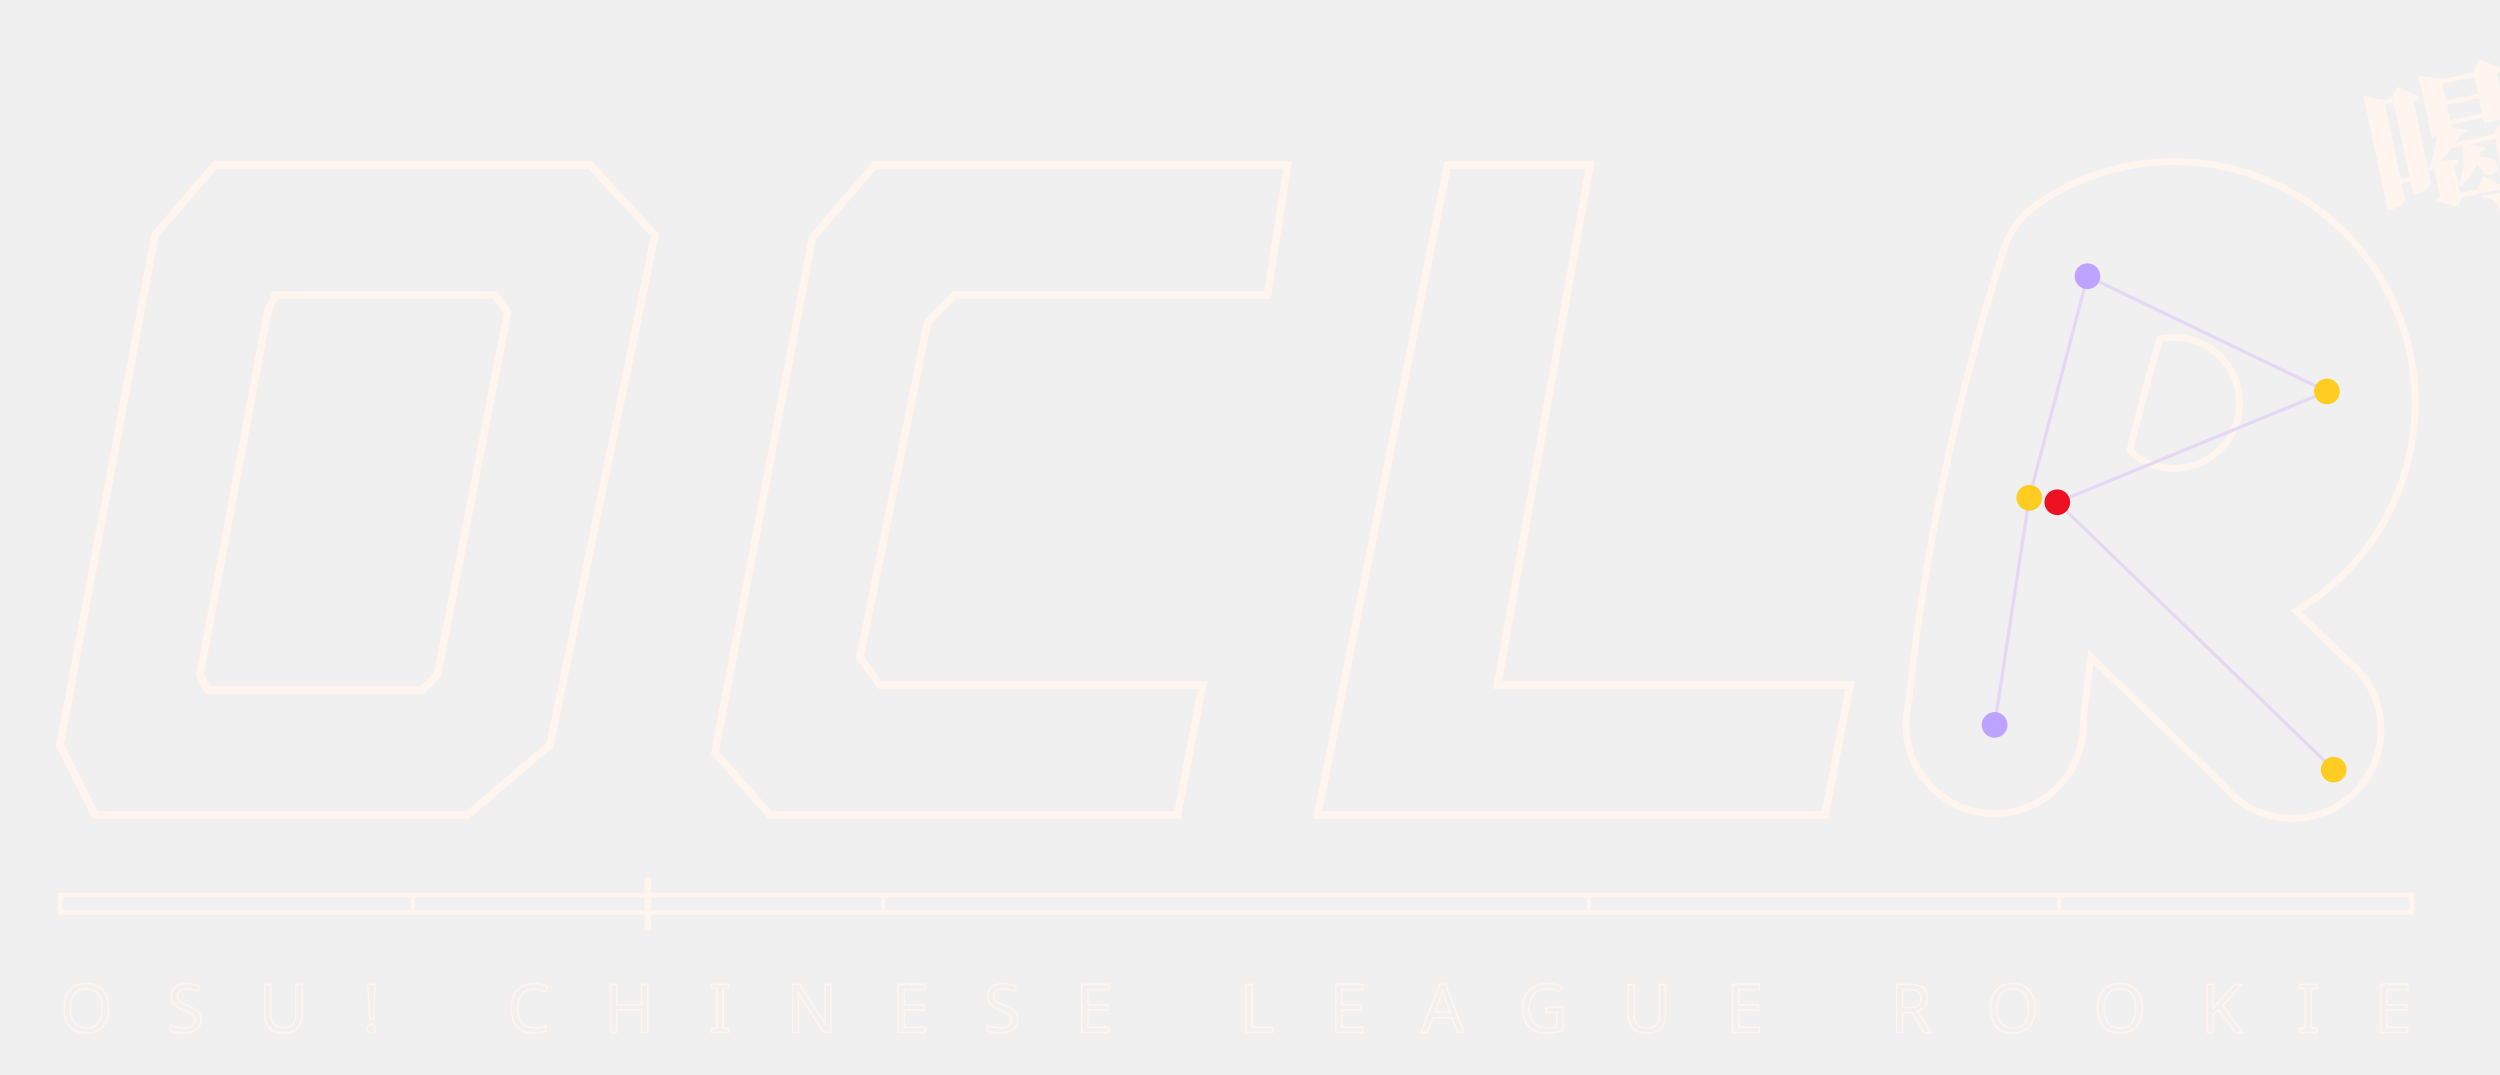
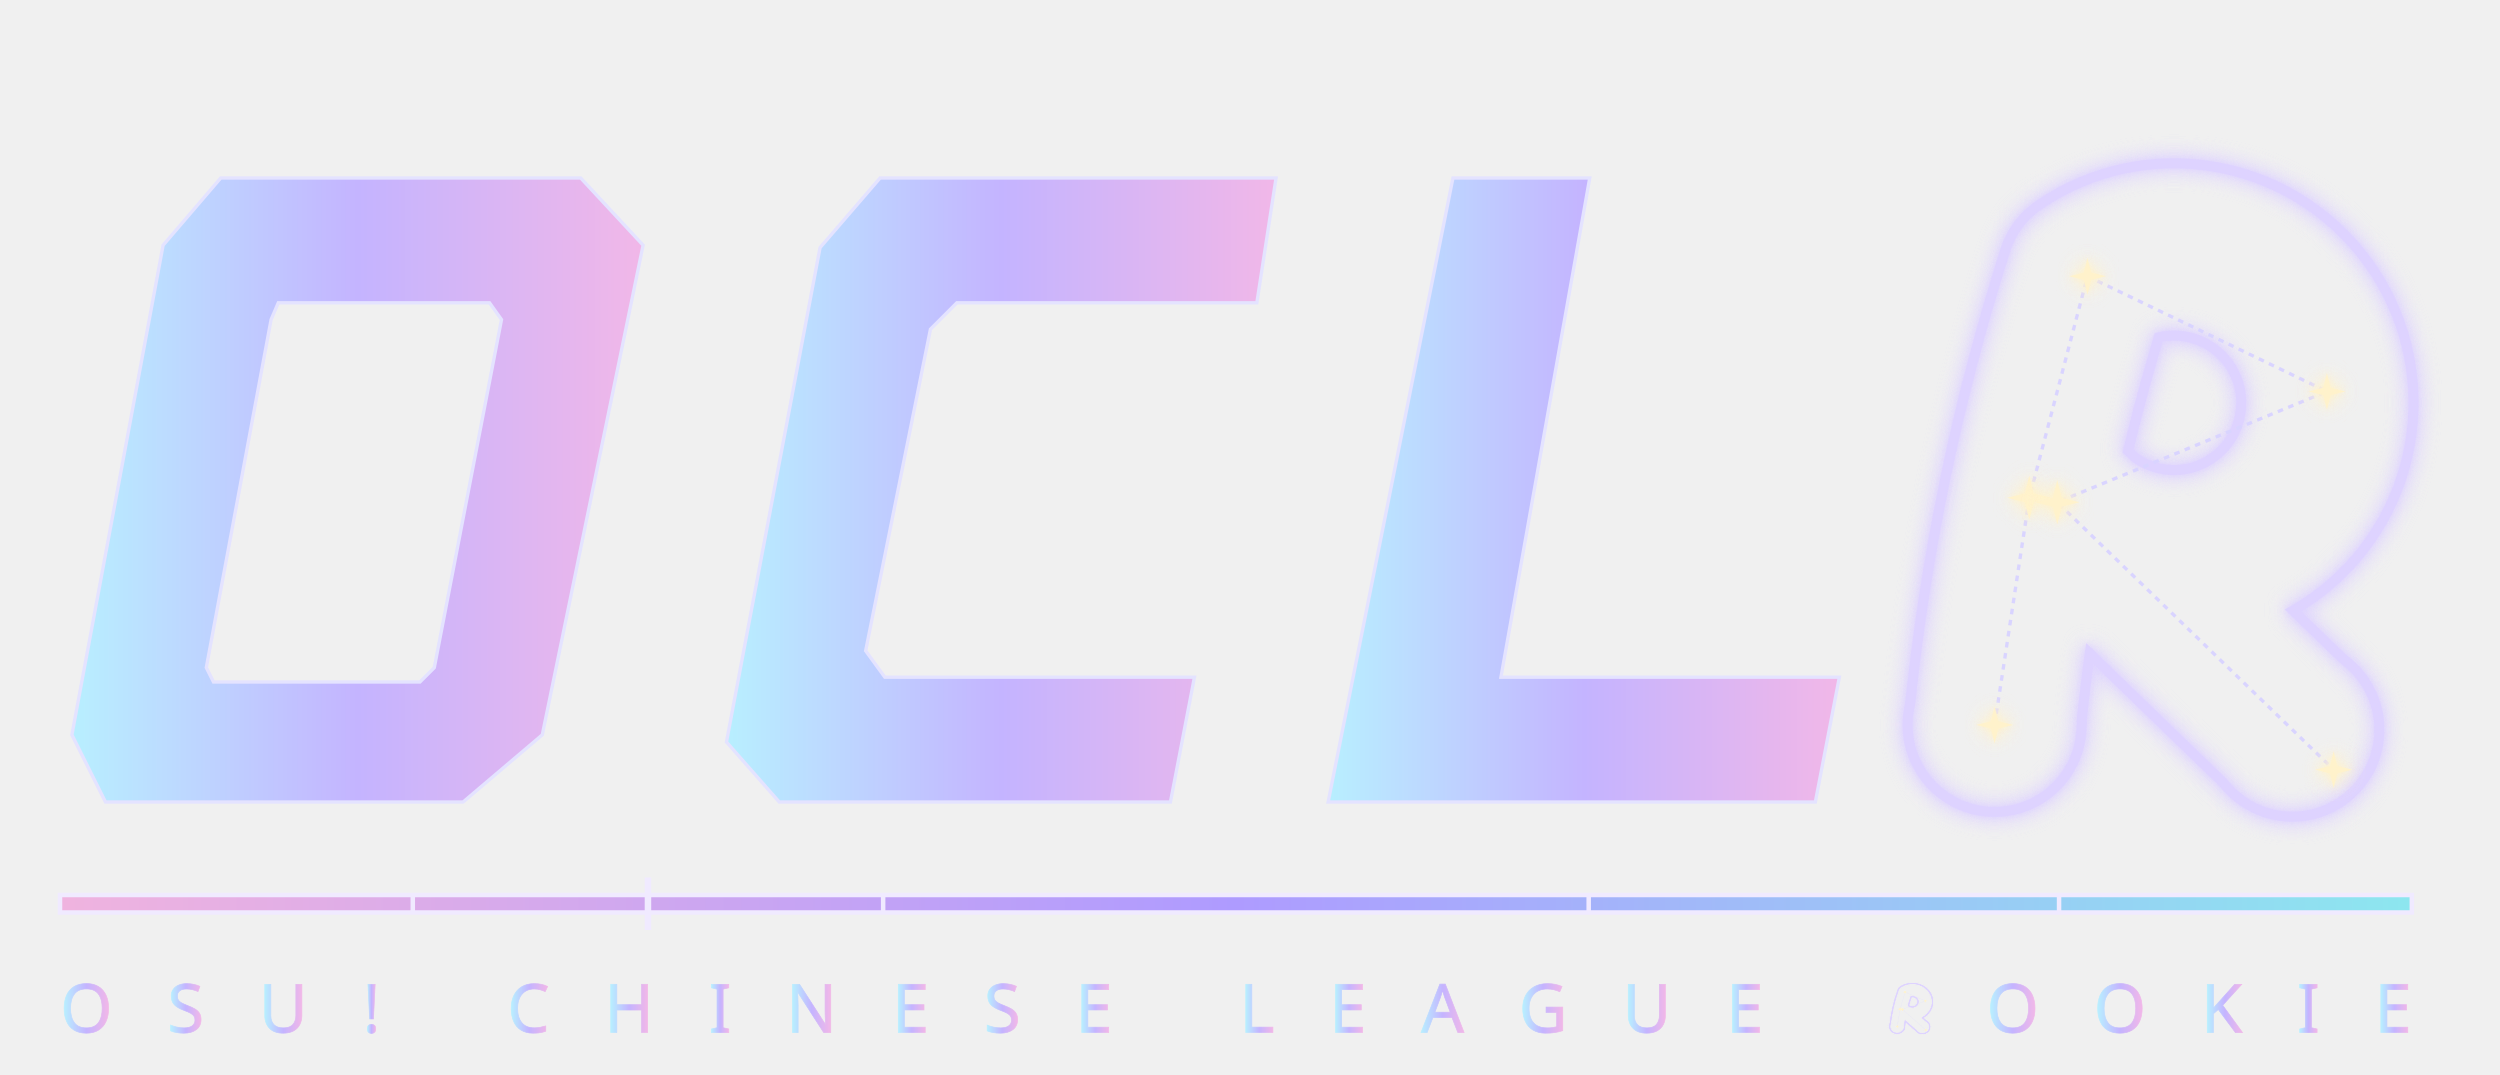
<svg xmlns="http://www.w3.org/2000/svg" viewBox="40 60 1000 430" width="1000" height="430" color="#fff5ee" role="img" aria-labelledby="title desc">
+   <defs>
+     <linearGradient id="ocl-fill" x1="0%" y1="0%" x2="100%" y2="0%">
+       <stop offset="0%" stop-color="#b8efff" />
+       <stop offset="50%" stop-color="#c4b4ff" />
+       <stop offset="100%" stop-color="#f1b7e8" />
+     </linearGradient>
+     <linearGradient id="acc-fill" x1="0%" y1="0%" x2="100%" y2="0%">
+       <stop offset="0%" stop-color="#efb3df" />
+       <stop offset="50%" stop-color="#ae9bff" />
+       <stop offset="100%" stop-color="#8de6ef" />
+     </linearGradient>
+     <filter id="star-glow" x="-35%" y="-35%" width="170%" height="170%" color-interpolation-filters="sRGB">
+       <feGaussianBlur in="SourceGraphic" stdDeviation="9" result="halo" />
+       <feGaussianBlur in="SourceGraphic" stdDeviation="3" result="near" />
+       <feMerge>
+         <feMergeNode in="halo" />
+         <feMergeNode in="halo" />
+         <feMergeNode in="near" />
+         <feMergeNode in="SourceGraphic" />
+       </feMerge>
+     </filter>
+   </defs>
  <g transform="translate(0 60)">
-     <path id="O-angular" d="M62 0H212L238 28L196 232L163 260H14L0 232L38 28Z M86 52H174L179 59L151 204L145 210H59L56 204L83 59Z" transform="translate(64 66)" fill="none" stroke="currentColor" stroke-width="3" stroke-linejoin="miter" stroke-miterlimit="4" />
-     <path id="C-angular" d="M64 0H229L221 52H96L85 63L58 197L66 208H195L185 260H22L0 235L39 29Z" transform="translate(326 66)" fill="none" stroke="currentColor" stroke-width="3" stroke-linejoin="miter" stroke-miterlimit="4" />
-     <path id="L-angular" d="M52 0H109L72 208H213L203 260H0Z" transform="translate(567 66)" fill="none" stroke="currentColor" stroke-width="3" stroke-linejoin="miter" stroke-miterlimit="4" />
-     <svg viewBox="46.25 -17.903 449.126 580.912" role="img" id="R-reference-slider" x="803.716" y="66" width="201.016" height="260" overflow="visible">
+     <path id="O-angular" d="M62 0H212L238 28L196 232L163 260H14L0 232L38 28Z M86 52H174L179 59L151 204L145 210H59L56 204L83 59Z" transform="translate(68.76 71.2) scale(.96)" fill="url(#ocl-fill)" stroke="#e4e3ff" stroke-width="1.4" stroke-linejoin="miter" stroke-miterlimit="4" fill-rule="evenodd" />
+     <path id="C-angular" d="M64 0H229L221 52H96L85 63L58 197L66 208H195L185 260H22L0 235L39 29Z" transform="translate(330.58 71.2) scale(.96)" fill="url(#ocl-fill)" stroke="#e4e3ff" stroke-width="1.4" stroke-linejoin="miter" stroke-miterlimit="4" fill-rule="evenodd" />
+     <path id="L-angular" d="M52 0H109L72 208H213L203 260H0Z" transform="translate(571.26 71.2) scale(.96)" fill="url(#ocl-fill)" stroke="#e4e3ff" stroke-width="1.4" stroke-linejoin="miter" stroke-miterlimit="4" fill-rule="evenodd" />
+     <svg viewBox="46.25 -17.903 449.126 580.912" role="img" id="R-reference-slider" x="803.716" y="66" width="201.016" height="260" overflow="visible" color="#ded3ff">
      <defs>
        <mask id="r-outline-mask" maskUnits="userSpaceOnUse" x="34.25" y="-29.903" width="473.126" height="604.912" style="mask-type:luminance">
          <g color="#fff" fill="#fff">
            <g id="r-outer-r-slider-shape">
              <path id="r-outer-r-track" d="M122.5 482.5 A1948.266 1948.266 0 0 1 205.5 81.5 A137.044 137.044 0 1 1 178.5 283.5 L388.562 486.759" fill="none" stroke="#fff" stroke-width="163" stroke-linecap="round" stroke-linejoin="round" />
              <circle id="r-outer-r-head-cap" cx="122.5" cy="482.5" r="82.25" fill="#fff" />
              <circle id="r-outer-r-tail-cap" cx="388.562" cy="486.759" r="82.25" fill="#fff" />
            </g>
          </g>
          <g color="#000" fill="#000">
            <g id="r-inner-r-slider-shape">
-               <path id="r-inner-r-track" d="M122.5 482.5 A1948.266 1948.266 0 0 1 205.5 81.5 A137.044 137.044 0 1 1 178.5 283.5 L388.562 486.759" fill="none" stroke="#000" stroke-width="151.0" stroke-linecap="round" stroke-linejoin="round" />
-               <circle id="r-inner-r-head-cap" cx="122.5" cy="482.5" r="76.25" fill="#000" />
-               <circle id="r-inner-r-tail-cap" cx="388.562" cy="486.759" r="76.25" fill="#000" />
+               <path id="r-inner-r-track" d="M122.5 482.5 A1948.266 1948.266 0 0 1 205.5 81.5 A137.044 137.044 0 1 1 178.5 283.5 L388.562 486.759" fill="none" stroke="#000" stroke-width="145" stroke-linecap="round" stroke-linejoin="round" />
+               <circle id="r-inner-r-head-cap" cx="122.5" cy="482.5" r="73.25" fill="#000" />
+               <circle id="r-inner-r-tail-cap" cx="388.562" cy="486.759" r="73.25" fill="#000" />
            </g>
          </g>
        </mask>
      </defs>
-       <rect x="34.25" y="-29.903" width="473.126" height="604.912" fill="currentColor" mask="url(#r-outline-mask)" />
+       <g filter="url(#star-glow)">
+         <rect x="34.25" y="-29.903" width="473.126" height="604.912" fill="currentColor" mask="url(#r-outline-mask)" />
+       </g>
      <g id="r-control-points">
-         <polyline points="122.5,482.5 153.5,279.5 205.5,81.5 419.5,184.5 178.5,283.5 425.5,522.5" fill="none" stroke="#e3d9f5" stroke-width="3" />
-         <circle id="r-control-0" cx="122.5" cy="482.5" r="11.5" fill="#bda2ff" />
-         <circle id="r-control-1" cx="153.5" cy="279.5" r="11.5" fill="#ffcc22" />
-         <circle id="r-control-2" cx="205.5" cy="81.5" r="11.5" fill="#bda2ff" />
-         <circle id="r-control-3" cx="419.5" cy="184.5" r="11.5" fill="#ffcc22" />
-         <circle id="r-control-4" cx="178.5" cy="283.5" r="11.5" fill="#ed1121" />
-         <circle id="r-control-5" cx="425.5" cy="522.5" r="11.5" fill="#ffcc22" />
+         <polyline points="122.5,482.5 153.5,279.5 205.5,81.5 419.5,184.5 178.5,283.5 425.5,522.5" fill="none" stroke="#d9d4ff" stroke-width="3" stroke-dasharray="5 5" opacity="1" />
+         <polygon id="r-control-0" points="122.500,466.000 125.767,479.233 139.000,482.500 125.767,485.767 122.500,499.000 119.233,485.767 106.000,482.500 119.233,479.233" fill="#fff2cb" filter="url(#star-glow)" />
+         <polygon id="r-control-1" points="153.500,259.700 157.420,275.580 173.300,279.500 157.420,283.420 153.500,299.300 149.580,283.420 133.700,279.500 149.580,275.580" fill="#fff2cb" filter="url(#star-glow)" />
+         <polygon id="r-control-2" points="205.500,65.000 208.767,78.233 222.000,81.500 208.767,84.767 205.500,98.000 202.233,84.767 189.000,81.500 202.233,78.233" fill="#fff2cb" filter="url(#star-glow)" />
+         <polygon id="r-control-3" points="419.500,168.000 422.767,181.233 436.000,184.500 422.767,187.767 419.500,201.000 416.233,187.767 403.000,184.500 416.233,181.233" fill="#fff2cb" filter="url(#star-glow)" />
+         <polygon id="r-control-4" points="178.500,263.700 182.420,279.580 198.300,283.500 182.420,287.420 178.500,303.300 174.580,287.420 158.700,283.500 174.580,279.580" fill="#fff2cb" filter="url(#star-glow)" />
+         <polygon id="r-control-5" points="425.500,506.000 428.767,519.233 442.000,522.500 428.767,525.767 425.500,539.000 422.233,525.767 409.000,522.500 422.233,519.233" fill="#fff2cb" filter="url(#star-glow)" />
      </g>
    </svg>
-     <g id="judgement-katu" fill="currentColor" transform="rotate(-12 1016 55)">
-       <path d="M418 845V450H443H451C427 379 390 302 354 253L362 246L393 262V84C381 75 369 63 361 53L489 -8L525 43H759C773 43 782 48 785 58C782 44 777 35 772 30C765 24 757 21 743 21C724 21 676 23 647 26V14C685 5 708 -6 723 -25C737 -43 740 -63 740 -97C803 -97 845 -93 878 -65C927 -24 937 58 943 335C964 338 977 345 984 354L866 454L796 386H558C577 404 594 422 609 439C636 435 644 440 648 451L552 479L553 480V502H758V465H783C857 465 900 487 900 492V754C922 758 932 764 938 773L818 864L754 791H563ZM740 316 635 358H806C803 199 797 104 786 59C748 95 684 146 684 146L628 71H519V251C545 255 553 265 556 280L441 291C471 312 500 334 527 358H599C591 283 568 185 522 121L531 110C585 139 628 182 661 228C676 206 689 179 694 154C778 102 854 242 685 265L703 300C727 299 736 306 740 316ZM175 104V208H231V124H251C296 124 353 154 354 164V690C375 694 388 702 395 711L279 802L221 738H179L55 790V61H74C128 61 175 90 175 104ZM553 530V627H758V530ZM553 655V763H758V655ZM175 236V710H231V236Z" transform="translate(986 83) scale(.064 -.064)" />
+     <g id="english-name">
+       <path d="M720 358Q720 247 682.5 164.5Q645 82 572.0 36.0Q499 -10 391 -10Q280 -10 206.5 36.0Q133 82 97.0 165.0Q61 248 61 359Q61 469 97.0 551.0Q133 633 206.5 679.0Q280 725 392 725Q499 725 572.0 679.5Q645 634 682.5 551.5Q720 469 720 358ZM156 358Q156 223 213.0 145.5Q270 68 391 68Q513 68 569.0 145.5Q625 223 625 358Q625 493 569.0 569.5Q513 646 392 646Q271 646 213.5 569.5Q156 493 156 358Z" fill="url(#ocl-fill)" stroke="url(#ocl-fill)" stroke-width="10" transform="translate(64 413) scale(0.027 -0.027)" />
+       <path d="M502 191Q502 96 433.0 43.0Q364 -10 247 -10Q187 -10 136.0 -1.0Q85 8 51 24V110Q87 94 140.5 81.0Q194 68 251 68Q331 68 371.5 99.0Q412 130 412 183Q412 218 397.0 242.0Q382 266 345.5 286.5Q309 307 244 330Q153 363 106.5 411.0Q60 459 60 542Q60 599 89.0 639.5Q118 680 169.5 702.0Q221 724 288 724Q347 724 396.0 713.0Q445 702 485 684L457 607Q420 623 376.5 634.0Q333 645 286 645Q219 645 185.0 616.5Q151 588 151 541Q151 505 166.0 481.0Q181 457 215.0 438.0Q249 419 307 397Q370 374 413.5 347.5Q457 321 479.5 284.0Q502 247 502 191Z" fill="url(#ocl-fill)" stroke="url(#ocl-fill)" stroke-width="10" transform="translate(106.8673 413) scale(0.027 -0.027)" />
+       <path d="M640 252Q640 178 610.0 118.5Q580 59 518.5 24.5Q457 -10 362 -10Q229 -10 159.5 62.5Q90 135 90 254V714H180V251Q180 164 226.5 116.0Q273 68 367 68Q464 68 507.5 119.5Q551 171 551 252V714H640Z" fill="url(#ocl-fill)" stroke="url(#ocl-fill)" stroke-width="10" transform="translate(143.4706 413) scale(0.027 -0.027)" />
+       <path d="M163 201H106L81 714H188ZM72 54Q72 91 90.0 106.0Q108 121 134 121Q159 121 177.5 106.0Q196 91 196 54Q196 18 177.5 2.0Q159 -14 134 -14Q108 -14 90.0 2.0Q72 18 72 54Z" fill="url(#ocl-fill)" stroke="url(#ocl-fill)" stroke-width="10" transform="translate(184.9879 413) scale(0.027 -0.027)" />
+       <path d="M403 645Q288 645 222.0 568.0Q156 491 156 357Q156 224 217.5 146.5Q279 69 402 69Q449 69 491.0 77.0Q533 85 573 97V19Q533 4 490.5 -3.0Q448 -10 389 -10Q280 -10 207.0 35.0Q134 80 97.5 163.0Q61 246 61 358Q61 466 100.5 548.5Q140 631 217.0 677.5Q294 724 404 724Q517 724 601 682L565 606Q532 621 491.5 633.0Q451 645 403 645Z" fill="url(#ocl-fill)" stroke="url(#ocl-fill)" stroke-width="10" transform="translate(242.8315 413) scale(0.027 -0.027)" />
+       <path d="M643 0H553V333H187V0H97V714H187V412H553V714H643Z" fill="url(#ocl-fill)" stroke="url(#ocl-fill)" stroke-width="10" transform="translate(281.6758 413) scale(0.027 -0.027)" />
+       <path d="M298 0H40V52L124 71V642L40 662V714H298V662L214 642V71L298 52Z" fill="url(#ocl-fill)" stroke="url(#ocl-fill)" stroke-width="10" transform="translate(323.463 413) scale(0.027 -0.027)" />
+       <path d="M663 0H558L176 593H172Q174 558 177.0 506.0Q180 454 180 399V0H97V714H201L582 123H586Q585 139 583.5 171.0Q582 203 580.5 241.0Q579 279 579 311V714H663Z" fill="url(#ocl-fill)" stroke="url(#ocl-fill)" stroke-width="10" transform="translate(354.3963 413) scale(0.027 -0.027)" />
+       <path d="M496 0H97V714H496V635H187V412H478V334H187V79H496Z" fill="url(#ocl-fill)" stroke="url(#ocl-fill)" stroke-width="10" transform="translate(396.6966 413) scale(0.027 -0.027)" />
+       <path d="M502 191Q502 96 433.0 43.0Q364 -10 247 -10Q187 -10 136.0 -1.0Q85 8 51 24V110Q87 94 140.5 81.0Q194 68 251 68Q331 68 371.5 99.0Q412 130 412 183Q412 218 397.0 242.0Q382 266 345.5 286.5Q309 307 244 330Q153 363 106.5 411.0Q60 459 60 542Q60 599 89.0 639.5Q118 680 169.5 702.0Q221 724 288 724Q347 724 396.0 713.0Q445 702 485 684L457 607Q420 623 376.5 634.0Q333 645 286 645Q219 645 185.0 616.5Q151 588 151 541Q151 505 166.0 481.0Q181 457 215.0 438.0Q249 419 307 397Q370 374 413.5 347.5Q457 321 479.5 284.0Q502 247 502 191Z" fill="url(#ocl-fill)" stroke="url(#ocl-fill)" stroke-width="10" transform="translate(433.4889 413) scale(0.027 -0.027)" />
+       <path d="M496 0H97V714H496V635H187V412H478V334H187V79H496Z" fill="url(#ocl-fill)" stroke="url(#ocl-fill)" stroke-width="10" transform="translate(470.0922 413) scale(0.027 -0.027)" />
+       <path d="M97 0V714H187V80H499V0Z" fill="url(#ocl-fill)" stroke="url(#ocl-fill)" stroke-width="10" transform="translate(535.6848 413) scale(0.027 -0.027)" />
+       <path d="M496 0H97V714H496V635H187V412H478V334H187V79H496Z" fill="url(#ocl-fill)" stroke="url(#ocl-fill)" stroke-width="10" transform="translate(571.6131 413) scale(0.027 -0.027)" />
+       <path d="M545 0 459 221H176L91 0H0L279 717H360L638 0ZM352 517Q349 525 342.0 546.0Q335 567 328.5 589.5Q322 612 318 624Q311 593 302.0 563.5Q293 534 287 517L206 301H432Z" fill="url(#ocl-fill)" stroke="url(#ocl-fill)" stroke-width="10" transform="translate(608.4054 413) scale(0.027 -0.027)" />
+       <path d="M407 377H654V27Q596 8 537.0 -1.0Q478 -10 403 -10Q292 -10 216.0 34.5Q140 79 100.5 161.5Q61 244 61 357Q61 469 105.0 551.0Q149 633 231.5 678.5Q314 724 431 724Q491 724 544.5 713.0Q598 702 644 682L610 604Q572 621 524.5 633.0Q477 645 426 645Q298 645 226.5 568.0Q155 491 155 357Q155 272 182.5 206.5Q210 141 269.0 104.5Q328 68 424 68Q471 68 504.0 73.0Q537 78 564 85V297H407Z" fill="url(#ocl-fill)" stroke="url(#ocl-fill)" stroke-width="10" transform="translate(647.4387 413) scale(0.027 -0.027)" />
+       <path d="M640 252Q640 178 610.0 118.5Q580 59 518.5 24.5Q457 -10 362 -10Q229 -10 159.5 62.5Q90 135 90 254V714H180V251Q180 164 226.5 116.0Q273 68 367 68Q464 68 507.5 119.5Q551 171 551 252V714H640Z" fill="url(#ocl-fill)" stroke="url(#ocl-fill)" stroke-width="10" transform="translate(688.875 413) scale(0.027 -0.027)" />
+       <path d="M496 0H97V714H496V635H187V412H478V334H187V79H496Z" fill="url(#ocl-fill)" stroke="url(#ocl-fill)" stroke-width="10" transform="translate(730.3923 413) scale(0.027 -0.027)" />
+       <svg viewBox="46.25 -17.903 449.126 580.912" role="img" id="rookie-r" x="795.985" y="393.4" width="17" height="20" overflow="visible" color="#ded3ff" preserveAspectRatio="none">
+         <defs>
+           <mask id="mini-r-outline-mask" maskUnits="userSpaceOnUse" x="34.25" y="-29.903" width="473.126" height="604.912" style="mask-type:luminance">
+             <g color="#fff" fill="#fff">
+               <g id="mini-r-outer-r-slider-shape">
+                 <path id="mini-r-outer-r-track" d="M122.5 482.5 A1948.266 1948.266 0 0 1 205.5 81.5 A137.044 137.044 0 1 1 178.5 283.5 L388.562 486.759" fill="none" stroke="#fff" stroke-width="163" stroke-linecap="round" stroke-linejoin="round" />
+                 <circle id="mini-r-outer-r-head-cap" cx="122.5" cy="482.5" r="82.25" fill="#fff" />
+                 <circle id="mini-r-outer-r-tail-cap" cx="388.562" cy="486.759" r="82.25" fill="#fff" />
+               </g>
+             </g>
+             <g color="#000" fill="#000">
+               <g id="mini-r-inner-r-slider-shape">
+                 <path id="mini-r-inner-r-track" d="M122.5 482.5 A1948.266 1948.266 0 0 1 205.5 81.5 A137.044 137.044 0 1 1 178.5 283.5 L388.562 486.759" fill="none" stroke="#000" stroke-width="145" stroke-linecap="round" stroke-linejoin="round" />
+                 <circle id="mini-r-inner-r-head-cap" cx="122.5" cy="482.5" r="73.25" fill="#000" />
+                 <circle id="mini-r-inner-r-tail-cap" cx="388.562" cy="486.759" r="73.25" fill="#000" />
+               </g>
+             </g>
+           </mask>
+         </defs>
+         <g filter="url(#star-glow)">
+           <rect x="34.25" y="-29.903" width="473.126" height="604.912" fill="currentColor" mask="url(#mini-r-outline-mask)" />
+         </g>
+         <g id="mini-r-control-points">
+           <polyline points="122.5,482.5 153.5,279.5 205.5,81.5 419.5,184.5 178.5,283.5 425.5,522.5" fill="none" stroke="#d9d4ff" stroke-width="3" stroke-dasharray="5 5" opacity="1" />
+           <polygon id="mini-r-control-0" points="122.500,466.000 125.767,479.233 139.000,482.500 125.767,485.767 122.500,499.000 119.233,485.767 106.000,482.500 119.233,479.233" fill="#fff2cb" filter="url(#star-glow)" />
+           <polygon id="mini-r-control-1" points="153.500,259.700 157.420,275.580 173.300,279.500 157.420,283.420 153.500,299.300 149.580,283.420 133.700,279.500 149.580,275.580" fill="#fff2cb" filter="url(#star-glow)" />
+           <polygon id="mini-r-control-2" points="205.500,65.000 208.767,78.233 222.000,81.500 208.767,84.767 205.500,98.000 202.233,84.767 189.000,81.500 202.233,78.233" fill="#fff2cb" filter="url(#star-glow)" />
+           <polygon id="mini-r-control-3" points="419.500,168.000 422.767,181.233 436.000,184.500 422.767,187.767 419.500,201.000 416.233,187.767 403.000,184.500 416.233,181.233" fill="#fff2cb" filter="url(#star-glow)" />
+           <polygon id="mini-r-control-4" points="178.500,263.700 182.420,279.580 198.300,283.500 182.420,287.420 178.500,303.300 174.580,287.420 158.700,283.500 174.580,279.580" fill="#fff2cb" filter="url(#star-glow)" />
+           <polygon id="mini-r-control-5" points="425.500,506.000 428.767,519.233 442.000,522.500 428.767,525.767 425.500,539.000 422.233,525.767 409.000,522.500 422.233,519.233" fill="#fff2cb" filter="url(#star-glow)" />
+         </g>
+       </svg>
+       <path d="M720 358Q720 247 682.5 164.5Q645 82 572.0 36.0Q499 -10 391 -10Q280 -10 206.5 36.0Q133 82 97.0 165.0Q61 248 61 359Q61 469 97.0 551.0Q133 633 206.5 679.0Q280 725 392 725Q499 725 572.0 679.5Q645 634 682.5 551.5Q720 469 720 358ZM156 358Q156 223 213.0 145.5Q270 68 391 68Q513 68 569.0 145.5Q625 223 625 358Q625 493 569.0 569.5Q513 646 392 646Q271 646 213.5 569.5Q156 493 156 358Z" fill="url(#ocl-fill)" stroke="url(#ocl-fill)" stroke-width="10" transform="translate(834.5591 413) scale(0.027 -0.027)" />
+       <path d="M720 358Q720 247 682.5 164.5Q645 82 572.0 36.0Q499 -10 391 -10Q280 -10 206.5 36.0Q133 82 97.0 165.0Q61 248 61 359Q61 469 97.0 551.0Q133 633 206.5 679.0Q280 725 392 725Q499 725 572.0 679.5Q645 634 682.5 551.5Q720 469 720 358ZM156 358Q156 223 213.0 145.5Q270 68 391 68Q513 68 569.0 145.5Q625 223 625 358Q625 493 569.0 569.5Q513 646 392 646Q271 646 213.5 569.5Q156 493 156 358Z" fill="url(#ocl-fill)" stroke="url(#ocl-fill)" stroke-width="10" transform="translate(877.4264 413) scale(0.027 -0.027)" />
+       <path d="M619 0H513L260 341L187 277V0H97V714H187V362Q217 396 248.0 430.0Q279 464 310 498L503 714H608L325 403Z" fill="url(#ocl-fill)" stroke="url(#ocl-fill)" stroke-width="10" transform="translate(920.2937 413) scale(0.027 -0.027)" />
+       <path d="M298 0H40V52L124 71V642L40 662V714H298V662L214 642V71L298 52Z" fill="url(#ocl-fill)" stroke="url(#ocl-fill)" stroke-width="10" transform="translate(958.787 413) scale(0.027 -0.027)" />
+       <path d="M496 0H97V714H496V635H187V412H478V334H187V79H496Z" fill="url(#ocl-fill)" stroke="url(#ocl-fill)" stroke-width="10" transform="translate(989.7203 413) scale(0.027 -0.027)" />
    </g>
-     <g id="english-name">
-       <path d="M720 358Q720 247 682.5 164.5Q645 82 572.0 36.0Q499 -10 391 -10Q280 -10 206.5 36.0Q133 82 97.0 165.0Q61 248 61 359Q61 469 97.0 551.0Q133 633 206.5 679.0Q280 725 392 725Q499 725 572.0 679.5Q645 634 682.5 551.5Q720 469 720 358ZM156 358Q156 223 213.0 145.5Q270 68 391 68Q513 68 569.0 145.5Q625 223 625 358Q625 493 569.0 569.5Q513 646 392 646Q271 646 213.5 569.5Q156 493 156 358Z" fill="none" stroke="currentColor" stroke-width="22" transform="translate(64 413) scale(0.027 -0.027)" />
-       <path d="M502 191Q502 96 433.0 43.0Q364 -10 247 -10Q187 -10 136.0 -1.0Q85 8 51 24V110Q87 94 140.5 81.0Q194 68 251 68Q331 68 371.5 99.0Q412 130 412 183Q412 218 397.0 242.0Q382 266 345.5 286.5Q309 307 244 330Q153 363 106.5 411.0Q60 459 60 542Q60 599 89.0 639.5Q118 680 169.5 702.0Q221 724 288 724Q347 724 396.0 713.0Q445 702 485 684L457 607Q420 623 376.5 634.0Q333 645 286 645Q219 645 185.0 616.5Q151 588 151 541Q151 505 166.0 481.0Q181 457 215.0 438.0Q249 419 307 397Q370 374 413.5 347.5Q457 321 479.5 284.0Q502 247 502 191Z" fill="none" stroke="currentColor" stroke-width="22" transform="translate(106.8673 413) scale(0.027 -0.027)" />
-       <path d="M640 252Q640 178 610.0 118.5Q580 59 518.5 24.5Q457 -10 362 -10Q229 -10 159.5 62.5Q90 135 90 254V714H180V251Q180 164 226.5 116.0Q273 68 367 68Q464 68 507.5 119.5Q551 171 551 252V714H640Z" fill="none" stroke="currentColor" stroke-width="22" transform="translate(143.4706 413) scale(0.027 -0.027)" />
-       <path d="M163 201H106L81 714H188ZM72 54Q72 91 90.0 106.0Q108 121 134 121Q159 121 177.5 106.0Q196 91 196 54Q196 18 177.5 2.0Q159 -14 134 -14Q108 -14 90.0 2.0Q72 18 72 54Z" fill="none" stroke="currentColor" stroke-width="22" transform="translate(184.9879 413) scale(0.027 -0.027)" />
-       <path d="M403 645Q288 645 222.0 568.0Q156 491 156 357Q156 224 217.5 146.5Q279 69 402 69Q449 69 491.0 77.0Q533 85 573 97V19Q533 4 490.5 -3.0Q448 -10 389 -10Q280 -10 207.0 35.0Q134 80 97.5 163.0Q61 246 61 358Q61 466 100.5 548.5Q140 631 217.0 677.5Q294 724 404 724Q517 724 601 682L565 606Q532 621 491.5 633.0Q451 645 403 645Z" fill="none" stroke="currentColor" stroke-width="22" transform="translate(242.8315 413) scale(0.027 -0.027)" />
-       <path d="M643 0H553V333H187V0H97V714H187V412H553V714H643Z" fill="none" stroke="currentColor" stroke-width="22" transform="translate(281.6758 413) scale(0.027 -0.027)" />
-       <path d="M298 0H40V52L124 71V642L40 662V714H298V662L214 642V71L298 52Z" fill="none" stroke="currentColor" stroke-width="22" transform="translate(323.463 413) scale(0.027 -0.027)" />
-       <path d="M663 0H558L176 593H172Q174 558 177.0 506.0Q180 454 180 399V0H97V714H201L582 123H586Q585 139 583.5 171.0Q582 203 580.5 241.0Q579 279 579 311V714H663Z" fill="none" stroke="currentColor" stroke-width="22" transform="translate(354.3963 413) scale(0.027 -0.027)" />
-       <path d="M496 0H97V714H496V635H187V412H478V334H187V79H496Z" fill="none" stroke="currentColor" stroke-width="22" transform="translate(396.6966 413) scale(0.027 -0.027)" />
-       <path d="M502 191Q502 96 433.0 43.0Q364 -10 247 -10Q187 -10 136.0 -1.0Q85 8 51 24V110Q87 94 140.5 81.0Q194 68 251 68Q331 68 371.5 99.0Q412 130 412 183Q412 218 397.0 242.0Q382 266 345.5 286.5Q309 307 244 330Q153 363 106.5 411.0Q60 459 60 542Q60 599 89.0 639.5Q118 680 169.5 702.0Q221 724 288 724Q347 724 396.0 713.0Q445 702 485 684L457 607Q420 623 376.5 634.0Q333 645 286 645Q219 645 185.0 616.5Q151 588 151 541Q151 505 166.0 481.0Q181 457 215.0 438.0Q249 419 307 397Q370 374 413.5 347.5Q457 321 479.5 284.0Q502 247 502 191Z" fill="none" stroke="currentColor" stroke-width="22" transform="translate(433.4889 413) scale(0.027 -0.027)" />
-       <path d="M496 0H97V714H496V635H187V412H478V334H187V79H496Z" fill="none" stroke="currentColor" stroke-width="22" transform="translate(470.0922 413) scale(0.027 -0.027)" />
-       <path d="M97 0V714H187V80H499V0Z" fill="none" stroke="currentColor" stroke-width="22" transform="translate(535.6848 413) scale(0.027 -0.027)" />
-       <path d="M496 0H97V714H496V635H187V412H478V334H187V79H496Z" fill="none" stroke="currentColor" stroke-width="22" transform="translate(571.6131 413) scale(0.027 -0.027)" />
-       <path d="M545 0 459 221H176L91 0H0L279 717H360L638 0ZM352 517Q349 525 342.0 546.0Q335 567 328.5 589.5Q322 612 318 624Q311 593 302.0 563.5Q293 534 287 517L206 301H432Z" fill="none" stroke="currentColor" stroke-width="22" transform="translate(608.4054 413) scale(0.027 -0.027)" />
-       <path d="M407 377H654V27Q596 8 537.0 -1.0Q478 -10 403 -10Q292 -10 216.0 34.5Q140 79 100.5 161.5Q61 244 61 357Q61 469 105.0 551.0Q149 633 231.5 678.5Q314 724 431 724Q491 724 544.5 713.0Q598 702 644 682L610 604Q572 621 524.5 633.0Q477 645 426 645Q298 645 226.5 568.0Q155 491 155 357Q155 272 182.5 206.5Q210 141 269.0 104.5Q328 68 424 68Q471 68 504.0 73.0Q537 78 564 85V297H407Z" fill="none" stroke="currentColor" stroke-width="22" transform="translate(647.4387 413) scale(0.027 -0.027)" />
-       <path d="M640 252Q640 178 610.0 118.5Q580 59 518.5 24.5Q457 -10 362 -10Q229 -10 159.5 62.5Q90 135 90 254V714H180V251Q180 164 226.5 116.0Q273 68 367 68Q464 68 507.5 119.5Q551 171 551 252V714H640Z" fill="none" stroke="currentColor" stroke-width="22" transform="translate(688.875 413) scale(0.027 -0.027)" />
-       <path d="M496 0H97V714H496V635H187V412H478V334H187V79H496Z" fill="none" stroke="currentColor" stroke-width="22" transform="translate(730.3923 413) scale(0.027 -0.027)" />
-       <path d="M294 714Q427 714 490.5 663.5Q554 613 554 511Q554 454 533.0 416.0Q512 378 479.5 355.5Q447 333 411 320L607 0H502L329 295H187V0H97V714ZM289 636H187V371H294Q381 371 421.0 405.5Q461 440 461 507Q461 577 419.0 606.5Q377 636 289 636Z" fill="none" stroke="currentColor" stroke-width="22" transform="translate(795.9849 413) scale(0.027 -0.027)" />
-       <path d="M720 358Q720 247 682.5 164.5Q645 82 572.0 36.0Q499 -10 391 -10Q280 -10 206.5 36.0Q133 82 97.0 165.0Q61 248 61 359Q61 469 97.0 551.0Q133 633 206.5 679.0Q280 725 392 725Q499 725 572.0 679.5Q645 634 682.5 551.5Q720 469 720 358ZM156 358Q156 223 213.0 145.5Q270 68 391 68Q513 68 569.0 145.5Q625 223 625 358Q625 493 569.0 569.5Q513 646 392 646Q271 646 213.5 569.5Q156 493 156 358Z" fill="none" stroke="currentColor" stroke-width="22" transform="translate(834.5591 413) scale(0.027 -0.027)" />
-       <path d="M720 358Q720 247 682.5 164.5Q645 82 572.0 36.0Q499 -10 391 -10Q280 -10 206.5 36.0Q133 82 97.0 165.0Q61 248 61 359Q61 469 97.0 551.0Q133 633 206.5 679.0Q280 725 392 725Q499 725 572.0 679.5Q645 634 682.5 551.5Q720 469 720 358ZM156 358Q156 223 213.0 145.5Q270 68 391 68Q513 68 569.0 145.5Q625 223 625 358Q625 493 569.0 569.5Q513 646 392 646Q271 646 213.5 569.5Q156 493 156 358Z" fill="none" stroke="currentColor" stroke-width="22" transform="translate(877.4264 413) scale(0.027 -0.027)" />
-       <path d="M619 0H513L260 341L187 277V0H97V714H187V362Q217 396 248.0 430.0Q279 464 310 498L503 714H608L325 403Z" fill="none" stroke="currentColor" stroke-width="22" transform="translate(920.2937 413) scale(0.027 -0.027)" />
-       <path d="M298 0H40V52L124 71V642L40 662V714H298V662L214 642V71L298 52Z" fill="none" stroke="currentColor" stroke-width="22" transform="translate(958.787 413) scale(0.027 -0.027)" />
-       <path d="M496 0H97V714H496V635H187V412H478V334H187V79H496Z" fill="none" stroke="currentColor" stroke-width="22" transform="translate(989.7203 413) scale(0.027 -0.027)" />
-     </g>
-     <g id="accuracy-bar" fill="none" stroke="currentColor">
-       <rect x="64" y="358" width="940.732" height="7" stroke-width="1.8" />
+     <g id="accuracy-bar" fill="none" stroke="#f0eaff">
+       <rect x="64" y="358" width="940.732" height="7" stroke-width="1.8" fill="url(#acc-fill)" />
      <path id="accuracy-boundary-1" d="M205.11 358V365" stroke-width="1.8" />
      <path id="accuracy-boundary-2" d="M393.256 358V365" stroke-width="1.8" />
      <path id="accuracy-boundary-3" d="M675.476 358V365" stroke-width="1.8" />
      <path id="accuracy-boundary-4" d="M863.622 358V365" stroke-width="1.8" />
      <path id="accuracy-100-marker" d="M299.183 351V372" stroke-width="2.6" />
    </g>
  </g>
</svg>
